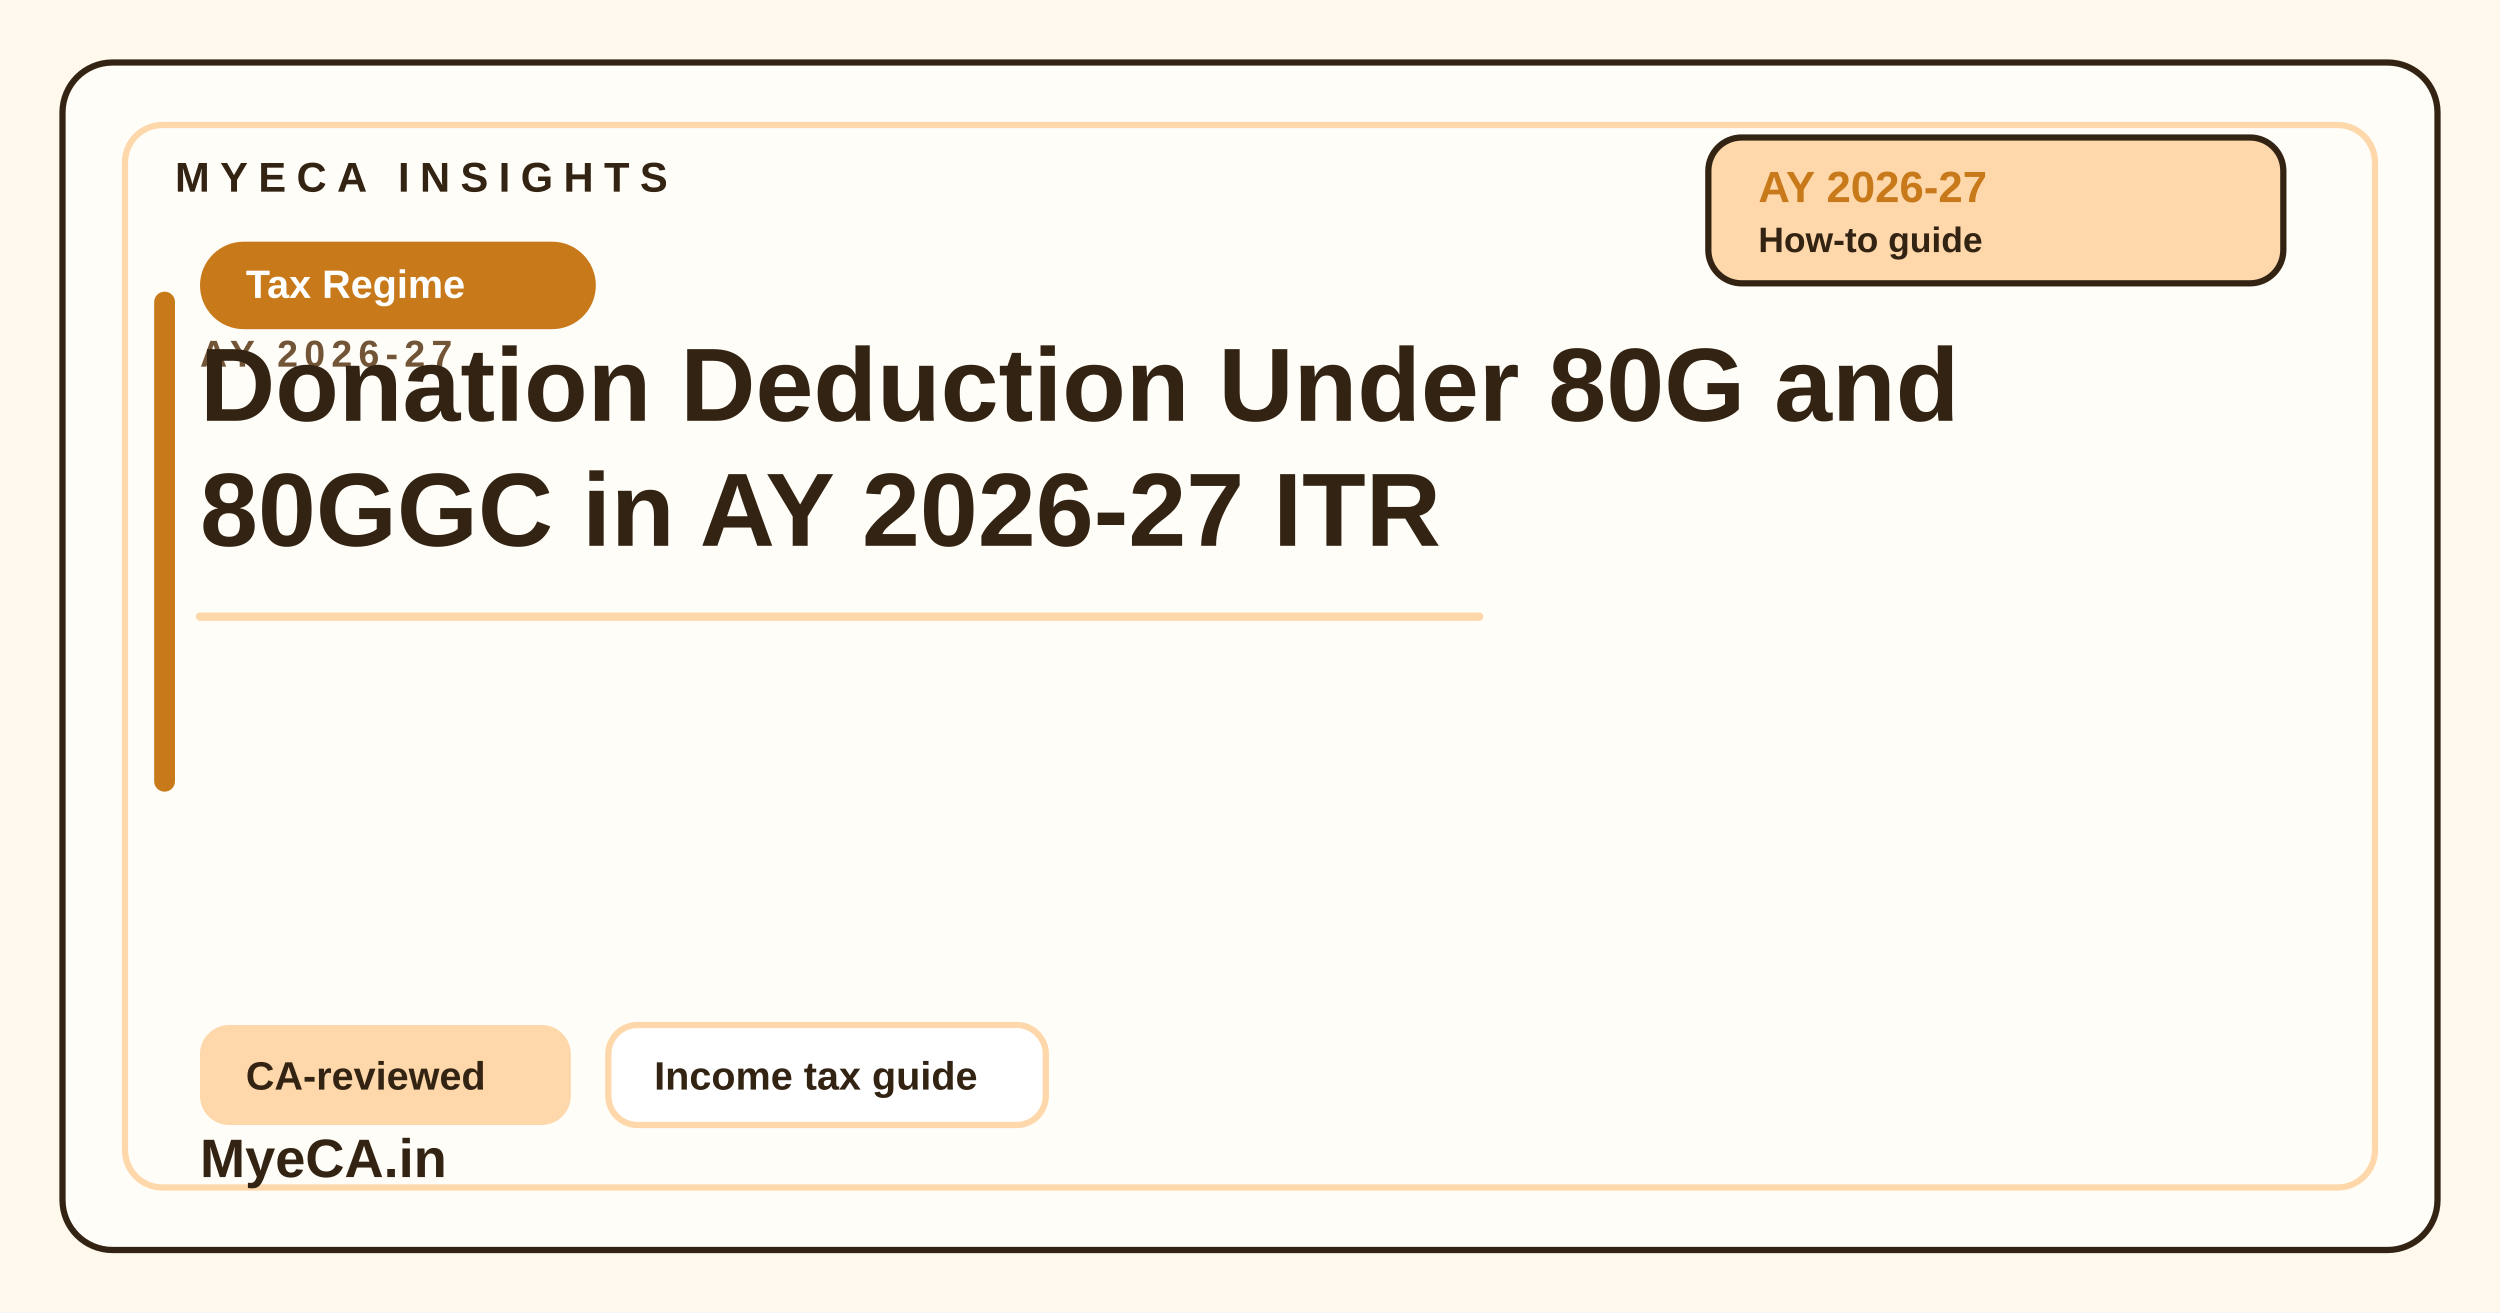
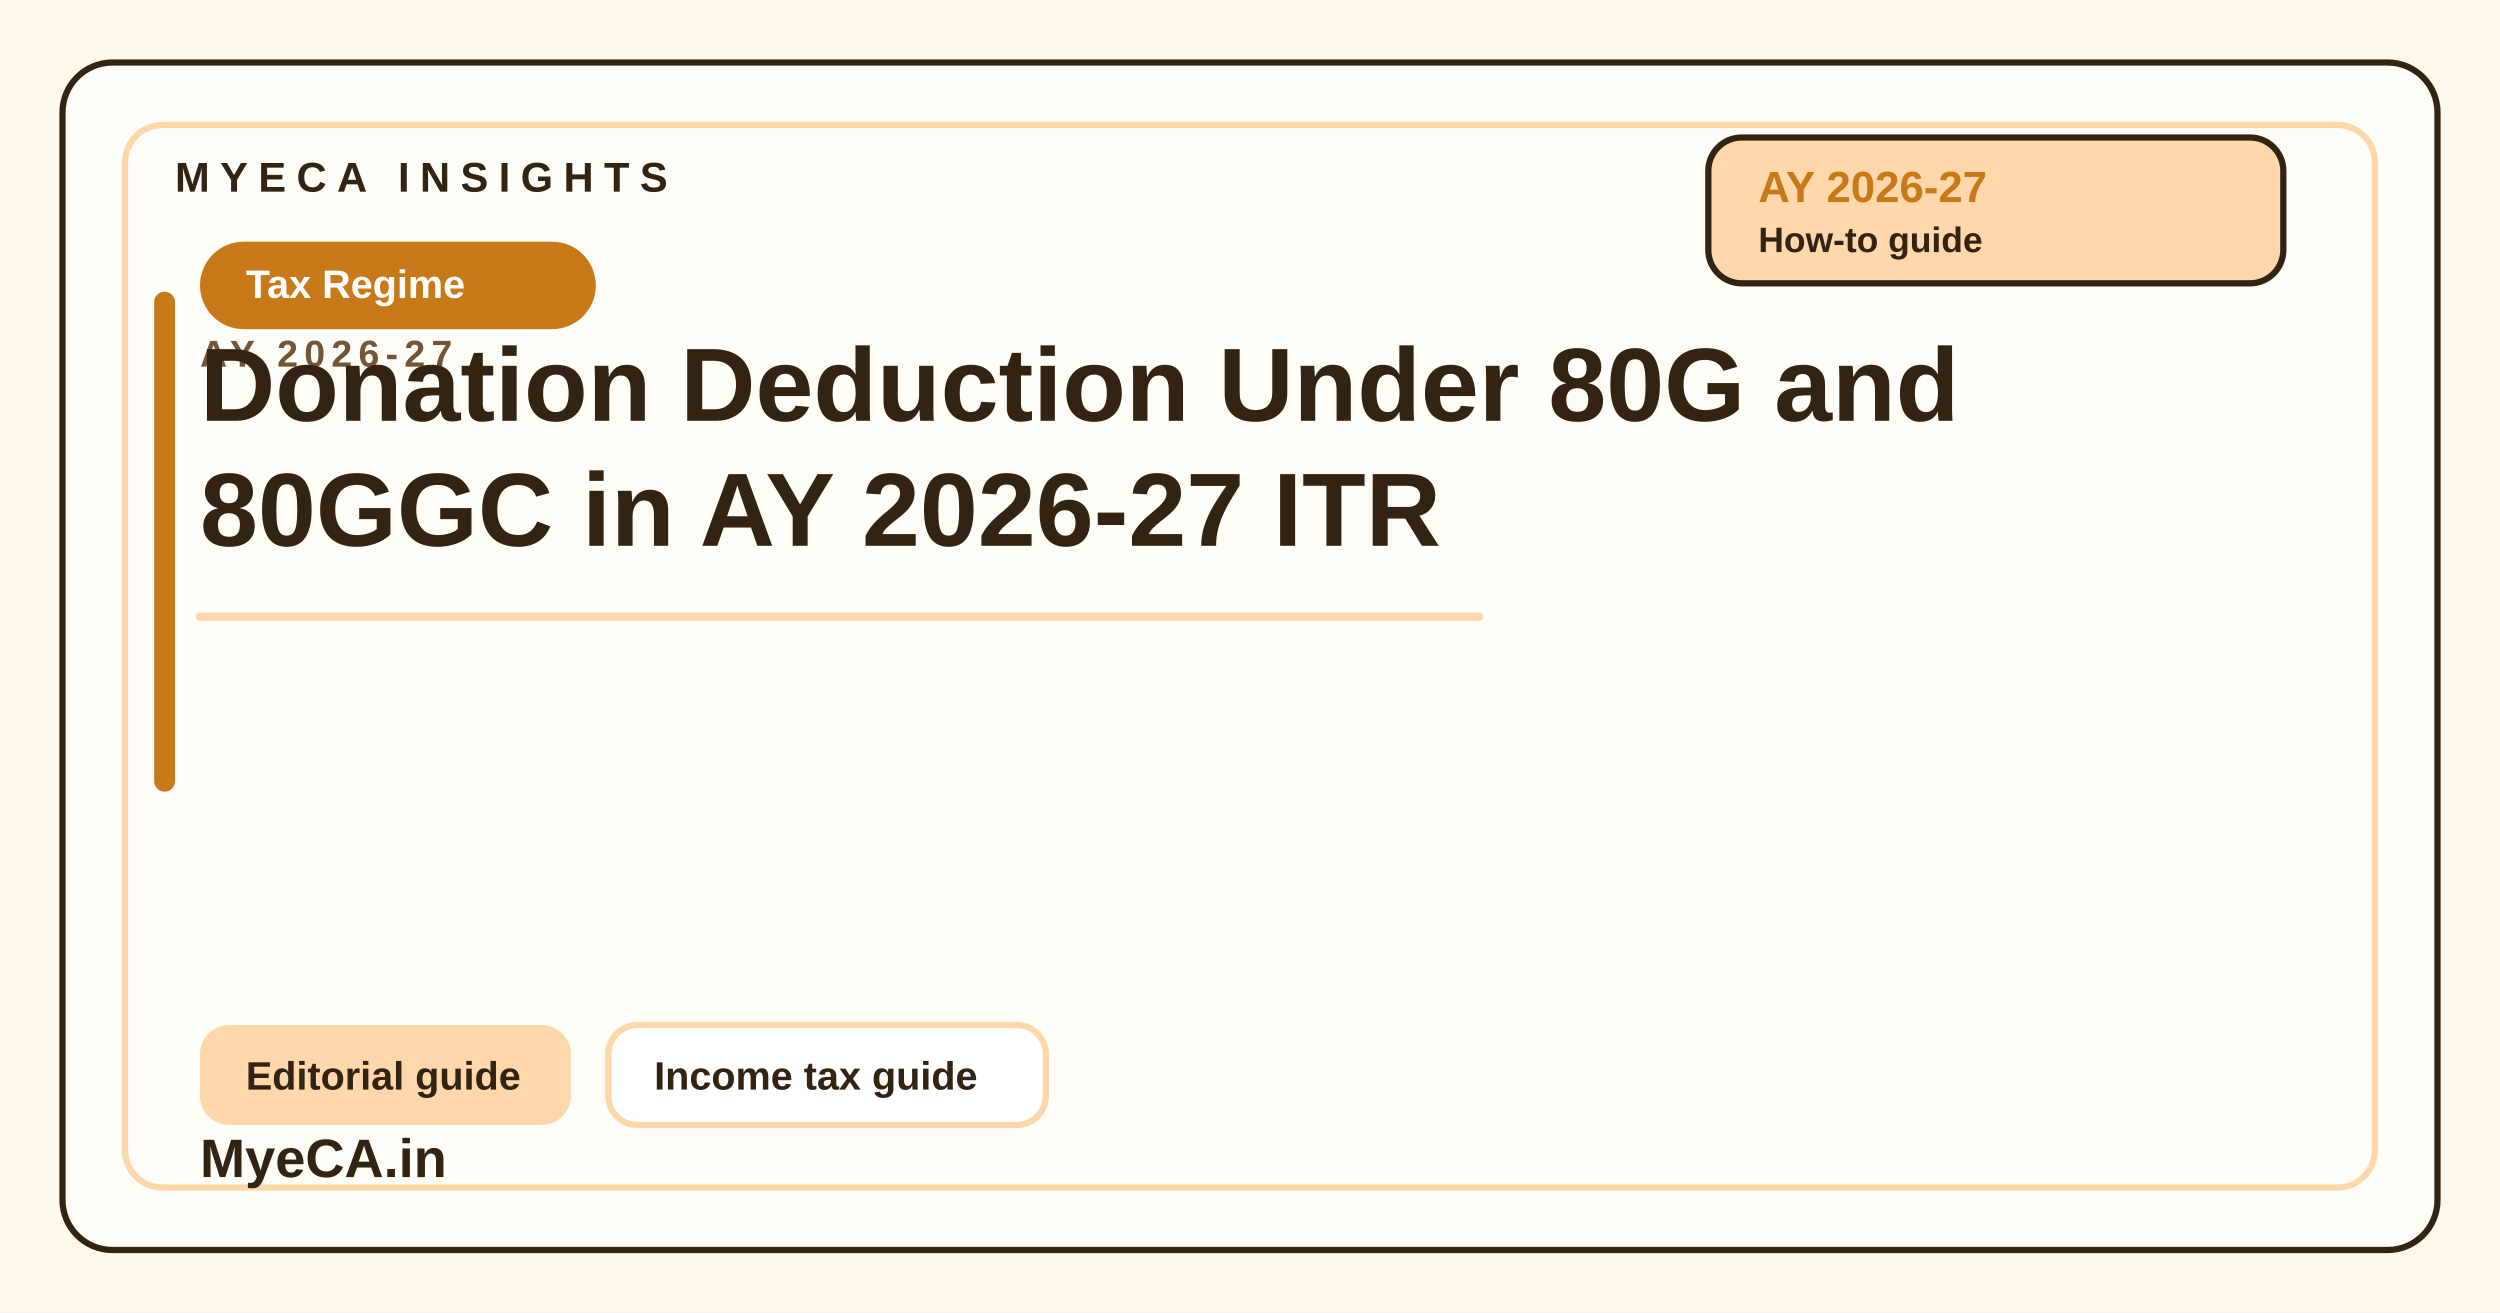
<svg xmlns="http://www.w3.org/2000/svg" width="1200" height="630" viewBox="0 0 1200 630" role="img" aria-labelledby="title desc">
  <rect width="1200" height="630" fill="#fff8ed" />
  <rect x="30" y="30" width="1140" height="570" rx="24" fill="#fffdf8" stroke="#332313" stroke-width="3" />
  <rect x="60" y="60" width="1080" height="510" rx="18" fill="none" stroke="#fed7aa" stroke-width="3" />
  <rect x="74" y="140" width="10" height="240" rx="5" fill="#c8791a" />
  <text x="84" y="92" font-family="Arial, Helvetica, sans-serif" font-size="20" font-weight="900" letter-spacing="5" fill="#332313">MYECA INSIGHTS</text>
  <g transform="translate(820 66)">
    <rect x="0" y="0" width="276" height="70" rx="16" fill="#fed7aa" stroke="#332313" stroke-width="3" />
    <text x="24" y="31" font-family="Arial, Helvetica, sans-serif" font-size="21" font-weight="900" fill="#c8791a">AY 2026-27</text>
    <text x="24" y="55" font-family="Arial, Helvetica, sans-serif" font-size="17" font-weight="800" fill="#332313">How-to guide</text>
  </g>
  <rect x="96" y="116" width="190" height="42" rx="21" fill="#c8791a" />
  <text x="118" y="143" font-family="Arial, Helvetica, sans-serif" font-size="19" font-weight="900" fill="#ffffff">Tax Regime</text>
  <text x="96" y="176" font-family="Arial, Helvetica, sans-serif" font-size="18" font-weight="900" letter-spacing="3" fill="#725536">AY 2026-27</text>
  <text x="96" y="202" font-family="Arial, Helvetica, sans-serif" font-size="50" font-weight="900" fill="#332313">Donation Deduction Under 80G and</text>
  <text x="96" y="262" font-family="Arial, Helvetica, sans-serif" font-size="50" font-weight="900" fill="#332313">80GGC in AY 2026-27 ITR</text>
  <line x1="96" y1="296" x2="710" y2="296" stroke="#fed7aa" stroke-width="4" stroke-linecap="round" />
  <g transform="translate(96 492)">
    <rect x="0" y="0" width="178" height="48" rx="14" fill="#fed7aa" />
-     <text x="22" y="31" font-family="Arial, Helvetica, sans-serif" font-size="19" font-weight="900" fill="#332313">CA-reviewed</text>
+     <text x="22" y="31" font-family="Arial, Helvetica, sans-serif" font-size="19" font-weight="900" fill="#332313">Editorial guide</text>
  </g>
  <g transform="translate(292 492)">
    <rect x="0" y="0" width="210" height="48" rx="14" fill="#ffffff" stroke="#fed7aa" stroke-width="3" />
    <text x="22" y="31" font-family="Arial, Helvetica, sans-serif" font-size="19" font-weight="900" fill="#332313">Income tax guide</text>
  </g>
  <text x="96" y="565" font-family="Arial, Helvetica, sans-serif" font-size="26" font-weight="900" fill="#332313">MyeCA.in</text>
</svg>
